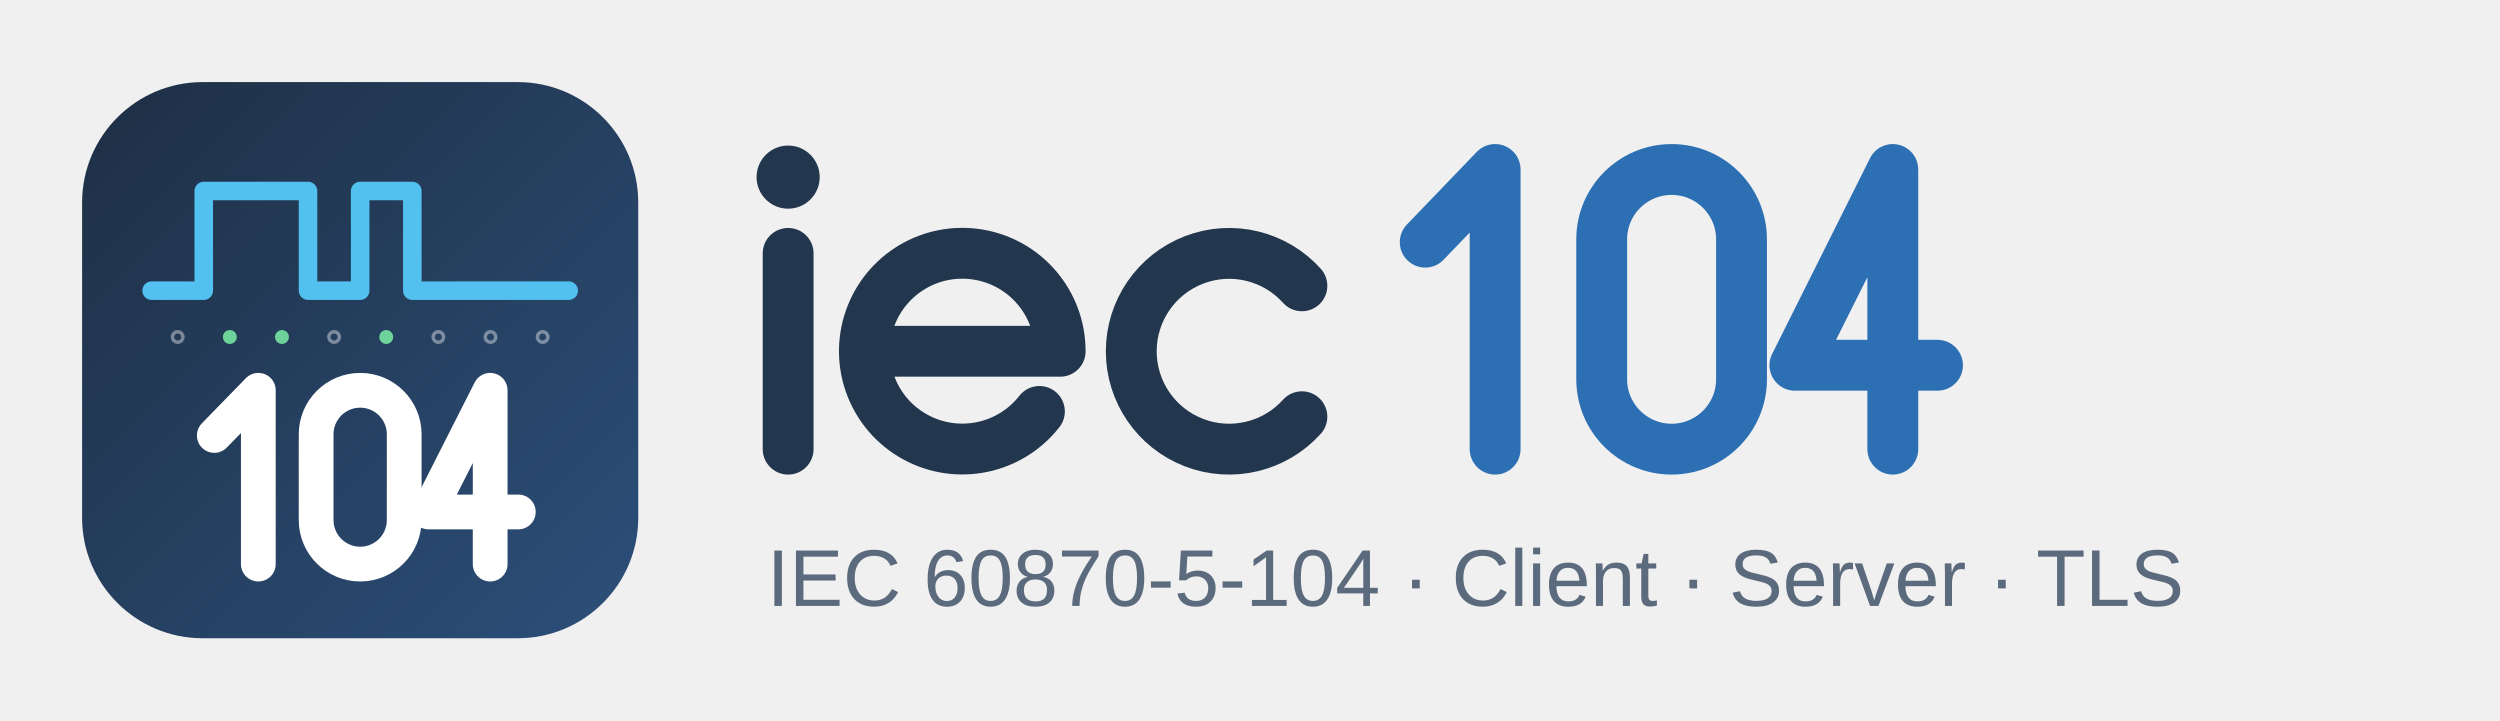
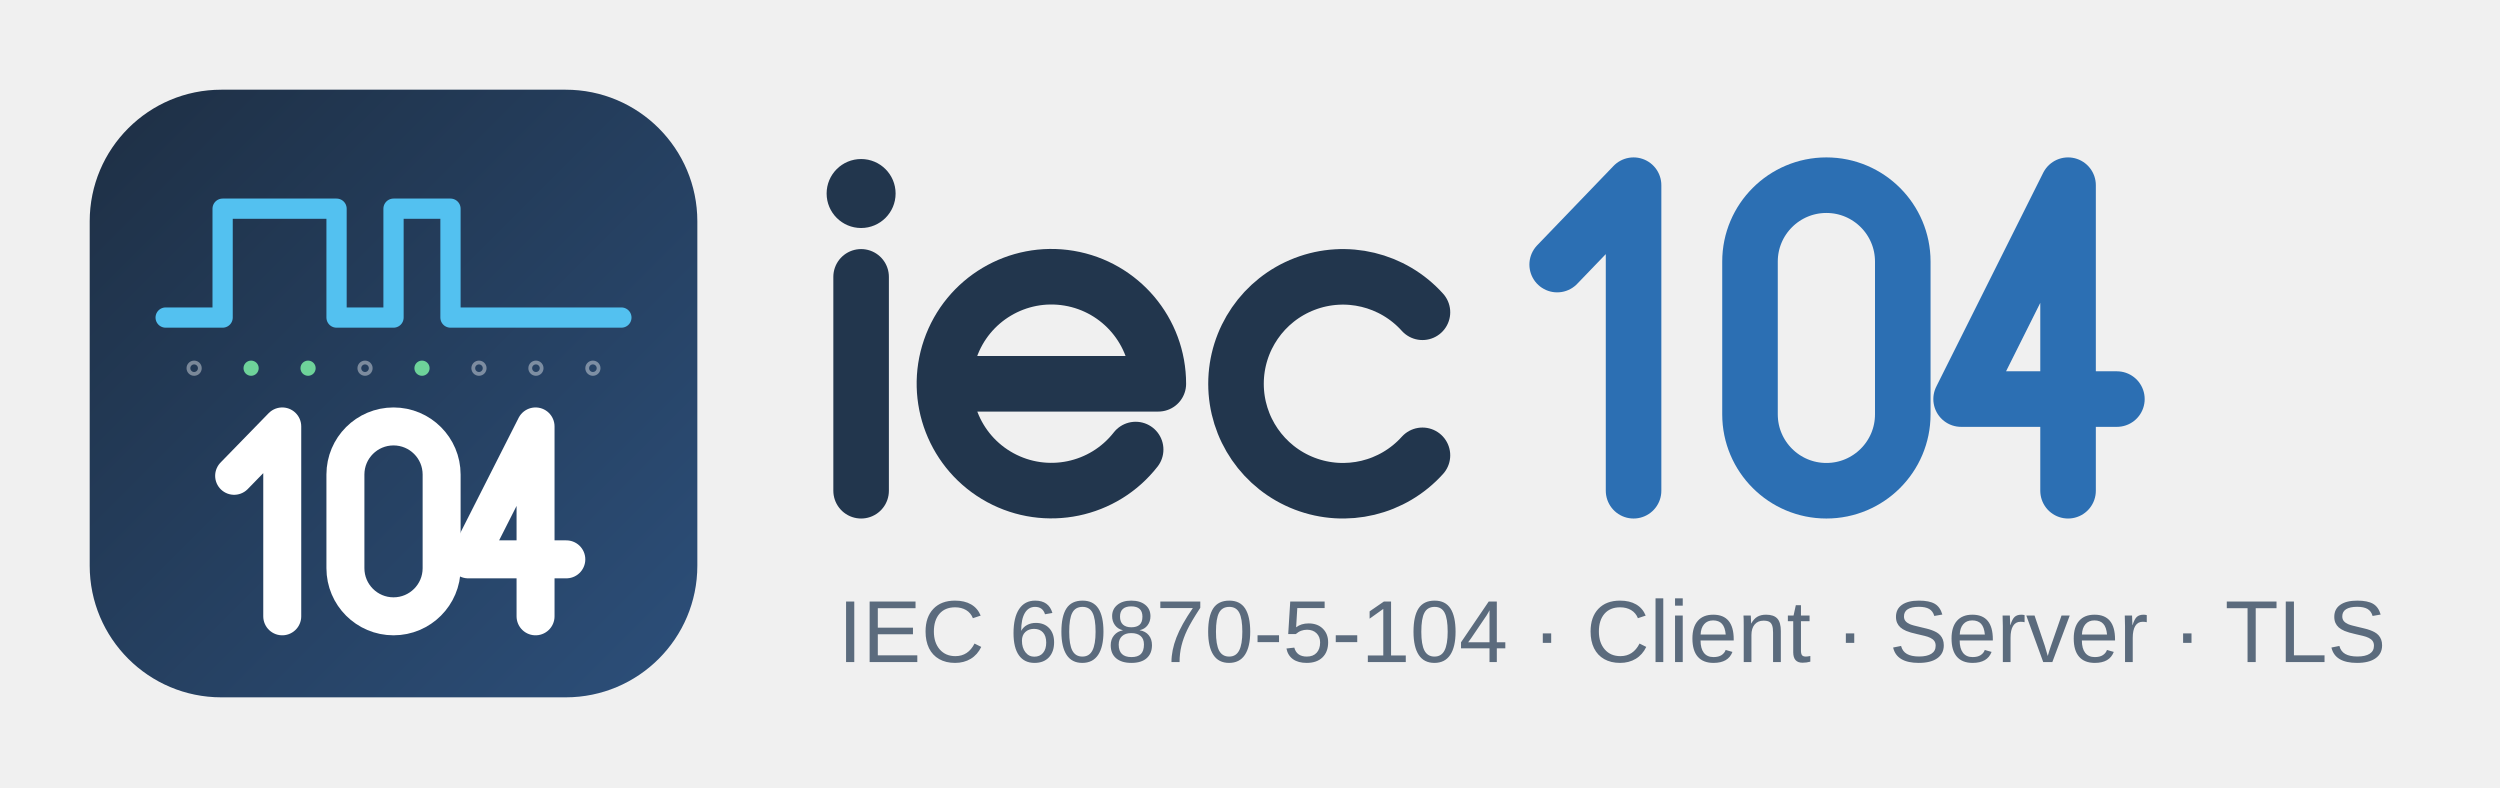
- <svg xmlns="http://www.w3.org/2000/svg" viewBox="0 0 1180 340" width="1180" height="340" fill="none" stroke-linecap="round" stroke-linejoin="round">
+ <svg xmlns="http://www.w3.org/2000/svg" viewBox="0 0 1080 340" width="1080" height="340" fill="none" stroke-linecap="round" stroke-linejoin="round">
  <svg x="30" y="30" width="280" height="280" viewBox="0 0 512 512" fill="none" stroke-linecap="round" stroke-linejoin="round">
    <defs>
      <linearGradient id="gc" x1="0" y1="0" x2="1" y2="1">
        <stop offset="0" stop-color="#1e2f44" />
        <stop offset="1" stop-color="#2c4f7a" />
      </linearGradient>
    </defs>
    <rect x="16" y="16" width="480" height="480" rx="104" fill="url(#gc)" />
    <path d="M 76 196 L 121 196 L 121 110 L 166 110 L 211 110 L 211 196 L 256 196 L 256 110 L 301 110 L 301 196 L 346 196 L 391 196 L 436 196" stroke="#53c1f0" stroke-width="16" />
    <circle cx="98.5" cy="236" r="4.5" stroke="#ffffff" stroke-opacity="0.4" stroke-width="3" />
    <circle cx="143.5" cy="236" r="6" fill="#6ed39a" />
    <circle cx="188.5" cy="236" r="6" fill="#6ed39a" />
    <circle cx="233.5" cy="236" r="4.5" stroke="#ffffff" stroke-opacity="0.4" stroke-width="3" />
    <circle cx="278.5" cy="236" r="6" fill="#6ed39a" />
    <circle cx="323.5" cy="236" r="4.5" stroke="#ffffff" stroke-opacity="0.4" stroke-width="3" />
    <circle cx="368.5" cy="236" r="4.5" stroke="#ffffff" stroke-opacity="0.4" stroke-width="3" />
    <circle cx="413.5" cy="236" r="4.5" stroke="#ffffff" stroke-opacity="0.4" stroke-width="3" />
    <g stroke="#ffffff" stroke-width="30">
      <path d="M 130.1 321.0 L 168.1 282 L 168.1 432" />
      <rect x="218" y="282" width="76" height="150" rx="38.0" />
      <path d="M 368.2 432 L 368.2 282 L 315.0 387.0 L 392.5 387.0" />
    </g>
  </svg>
  <g stroke="#22364d" stroke-width="24">
    <path d="M 372 119.6 L 372 212" />
    <path d="M 408.0 165.8 L 500.4 165.8 A 46.2 46.2 0 1 0 490.6 194.2" />
    <path d="M 614.5 134.9 A 46.2 46.2 0 1 0 614.5 196.7" />
  </g>
  <circle cx="372" cy="83.6" r="14.9" fill="#22364d" />
  <g stroke="#2c6fb3" stroke-width="24">
    <path d="M 672.7 114.3 L 705.7 80 L 705.7 212" />
    <rect x="756" y="80" width="66.0" height="132" rx="33.0" />
    <path d="M 893.4 212 L 893.4 80 L 847.2 172.4 L 914.5 172.4" />
  </g>
  <text x="362" y="286" font-family="Cantarell, 'Segoe UI', 'Helvetica Neue', Arial, sans-serif" font-size="38" fill="#5b6b7d" stroke="none">IEC 60870-5-104 · Client · Server · TLS</text>
</svg>
